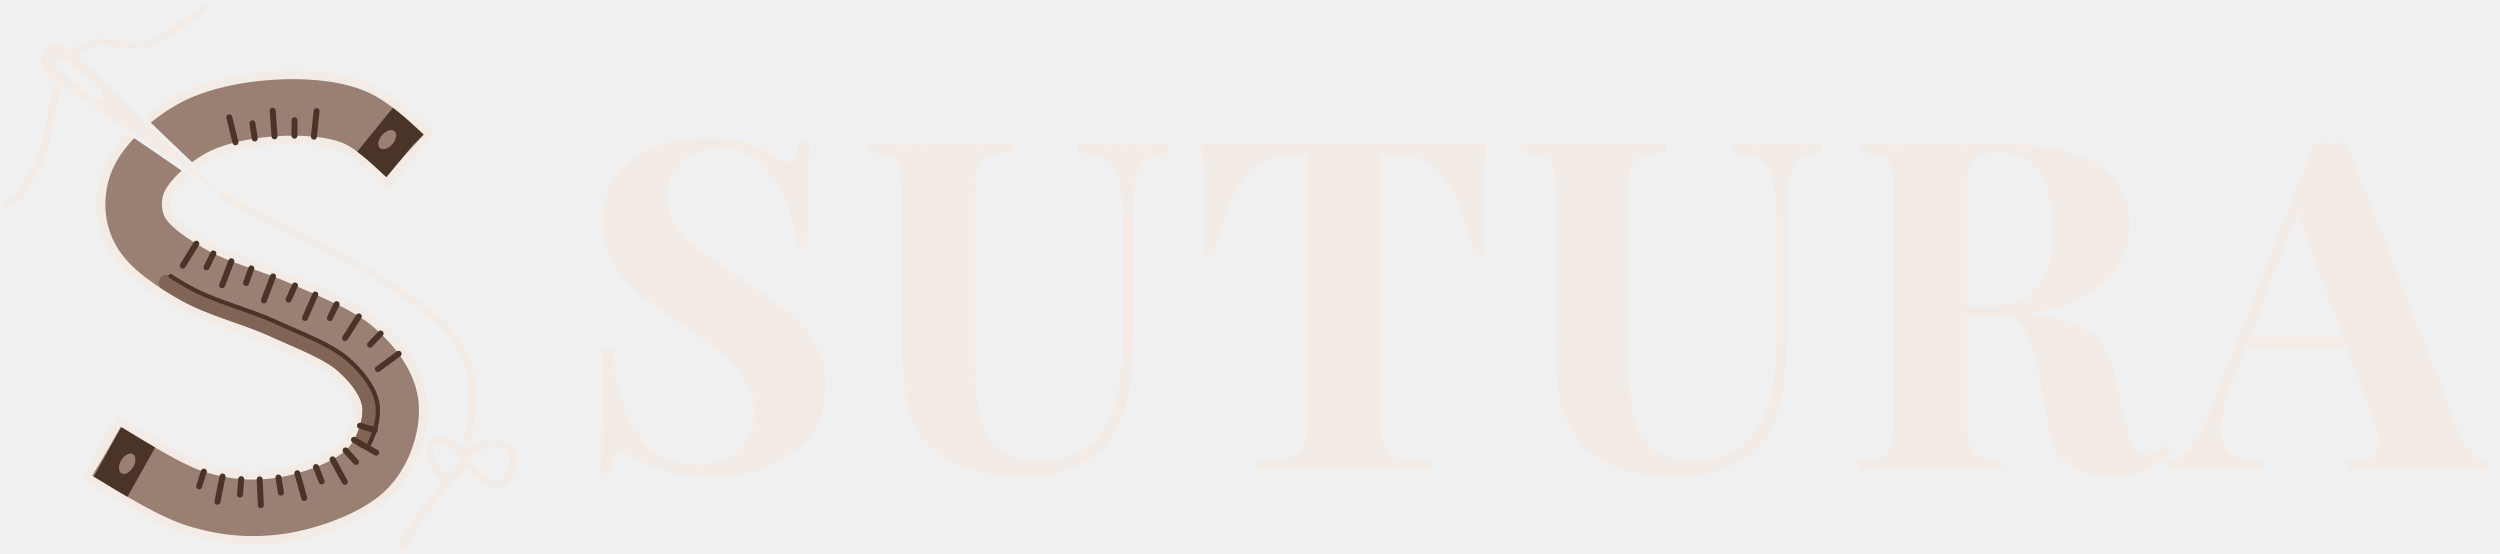
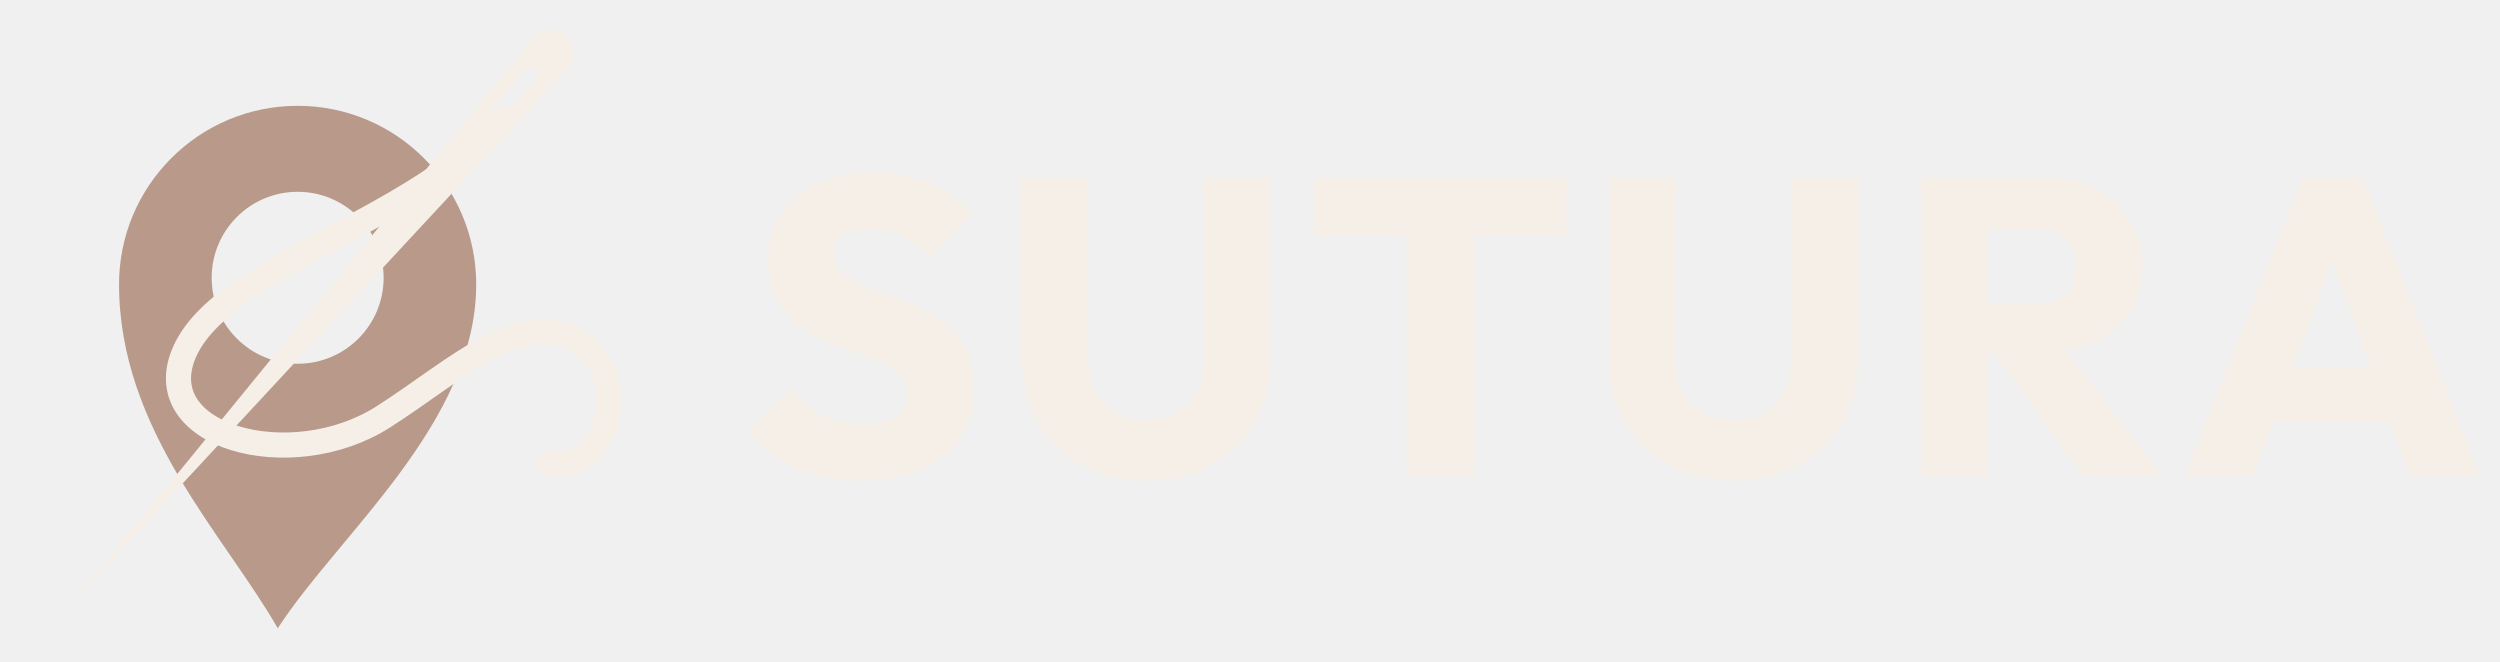
- <svg xmlns="http://www.w3.org/2000/svg" viewBox="0 0 542 120" role="img" aria-label="SUTURA">
-   <svg width="114.2" height="120" viewBox="150 92 615 646">
-     <mask id="lkg">
-       <rect x="0" y="0" width="912" height="864" fill="#fff" />
-       <path transform="translate(218 164) rotate(39.1)" d="M0 -20C28 -20 111.3 -8.5 247.4 0C111.3 8.5 28 20 0 20A20 20 0 0 1 0 -20Z" fill="#000" stroke="#000" stroke-width="8" stroke-linejoin="round" />
+ <svg xmlns="http://www.w3.org/2000/svg" viewBox="0 0 378 100" role="img" aria-label="SUTURA">
+   <g transform="translate(0 0) scale(1)">
+     <mask id="eye-d">
+       <rect width="100" height="100" fill="#fff" />
+       <path d="M80.2 11.2L74.8 17.6" stroke="#000" stroke-width="2" stroke-linecap="round" />
    </mask>
-     <g mask="url(#lkg)">
-       <path d="M630,280C618.7,271.3 588.7,238.3 562,228C535.3,217.7 500.7,216 470,218C439.3,220 404,226.7 378,240C352,253.3 324.7,277.7 314,298C303.3,318.3 303.3,342.7 314,362C324.7,381.3 350.7,398.7 378,414C405.3,429.3 446.7,439.7 478,454C509.3,468.3 544.7,481.3 566,500C587.3,518.7 604.3,542.3 606,566C607.7,589.7 597,622.7 576,642C555,661.3 513,676.7 480,682C447,687.3 413.7,685.3 378,674C342.3,662.7 284.7,624 266,614" fill="none" stroke="#F3ECE6" stroke-width="86" stroke-linejoin="round" />
-       <path d="M630,280C618.7,271.3 588.7,238.3 562,228C535.3,217.7 500.7,216 470,218C439.3,220 404,226.7 378,240C352,253.3 324.7,277.7 314,298C303.3,318.3 303.3,342.7 314,362C324.7,381.3 350.7,398.7 378,414C405.3,429.3 446.7,439.7 478,454C509.3,468.3 544.7,481.3 566,500C587.3,518.7 604.3,542.3 606,566C607.7,589.7 597,622.7 576,642C555,661.3 513,676.7 480,682C447,687.3 413.7,685.3 378,674C342.3,662.7 284.7,624 266,614" fill="none" stroke="#9A8073" stroke-width="66" stroke-dasharray="1198.4 1218.4" stroke-dashoffset="-10" stroke-linejoin="round" />
-       <path d="M344.3,421.9L346,422.9L347.6,424L349.3,425L351,426L352.7,427.1L354.4,428.1L356,429.1L357.7,430.1L359.4,431.1L361.1,432L362.8,433L364.6,434L366.3,434.9L367.7,435.7L369.7,436.8L371.7,437.8L373.7,438.8L375.7,439.8L377.7,440.8L379.7,441.8L381.8,442.7L383.8,443.6L385.9,444.5L388,445.4L390.1,446.3L392.2,447.1L394.3,448L396.5,448.8L398.6,449.7L400.7,450.5L402.9,451.3L405,452.1L407.2,452.9L409.3,453.7L411.5,454.5L413.6,455.3L415.8,456L417.9,456.8L420.1,457.6L422.2,458.3L424.3,459.1L426.5,459.8L428.6,460.6L430.7,461.3L432.8,462.1L434.9,462.8L437,463.6L439.1,464.3L441.1,465.1L443.1,465.8L445.2,466.6L447.2,467.3L449.2,468L451.1,468.8L453.1,469.5L455,470.3L456.9,471.1L458.7,471.8L460.6,472.6L462.4,473.3L464.1,474.1L465.9,474.9L467.6,475.6L469,476.3L470.9,477.2L472.9,478L474.9,478.9L476.8,479.8L478.8,480.6L480.7,481.5L482.7,482.4L484.6,483.2L486.6,484.1L488.5,484.9L490.4,485.8L492.3,486.6L494.3,487.4L496.2,488.3L498.1,489.1L499.9,489.9L501.8,490.8L503.7,491.6L505.5,492.4L507.4,493.3L509.2,494.1L511,494.9L512.8,495.8L514.5,496.6L516.3,497.4L518,498.3L519.7,499.1L521.4,500L523,500.8L524.7,501.6L526.3,502.5L527.9,503.3L529.4,504.2L530.9,505L532.4,505.9L533.9,506.7L535.3,507.6L536.7,508.4L538.1,509.2L539.4,510.1L540.7,510.9L542,511.8L543.2,512.6L544.4,513.5L545.6,514.3L546.7,515.2L547.7,516L548.7,516.8L549.7,517.7L550.5,518.3L551.6,519.3L552.7,520.3L553.7,521.3L554.8,522.3L555.9,523.3L556.9,524.3L557.9,525.3L558.9,526.3L559.9,527.4L560.9,528.4L561.9,529.5L562.8,530.5L563.7,531.6L564.7,532.6L565.5,533.7L566.4,534.7L567.3,535.8L568.1,536.9L568.9,537.9L569.7,539L570.5,540L571.2,541.1L571.9,542.2L572.6,543.2L573.3,544.3L573.9,545.3L574.6,546.4L575.2,547.4L575.7,548.4L576.3,549.5L576.8,550.5L577.3,551.5L577.8,552.5L578.3,553.5L578.7,554.5L579.1,555.5L579.5,556.4L579.8,557.4L580.1,558.3L580.4,559.3L580.7,560.2L580.9,561.1L581.2,562L581.4,562.9L581.5,563.7L581.7,564.6L581.8,565.4L581.9,566.3L582,567.1L582.1,567.6L582.1,568.6L582.2,569.6L582.2,570.5L582.2,571.6L582.1,572.6L582.1,573.7L582,574.8L581.9,575.9L581.8,577.1L581.7,578.3L581.6,579.5L581.4,580.7L581.2,581.9L581,583.1L580.7,584.4L580.4,585.7L580.1,586.9L579.8,588.2L579.5,589.5L579.1,590.8L578.8,592.1L578.4,593.4L577.9,594.7L577.5,596L577,597.2L576.5,598.5L576,599.8L575.5,601.1L574.9,602.3L574.4,603.6L573.8,604.8L573.2,606" fill="none" stroke="#806556" stroke-width="18" stroke-linecap="round" />
-       <path d="M349.1,414.3L350.8,415.3L352.4,416.3L354,417.3L355.7,418.3L357.3,419.3L359,420.3L360.6,421.3L362.3,422.3L364,423.3L365.6,424.2L367.3,425.2L369,426.1L370.7,427.1L372,427.8L373.9,428.8L375.8,429.8L377.7,430.8L379.6,431.7L381.5,432.7L383.5,433.6L385.5,434.5L387.5,435.4L389.5,436.2L391.5,437.1L393.5,438L395.6,438.8L397.7,439.6L399.7,440.5L401.8,441.3L403.9,442.1L406,442.9L408.1,443.7L410.3,444.5L412.4,445.2L414.5,446L416.7,446.8L418.8,447.6L420.9,448.3L423.1,449.1L425.2,449.8L427.3,450.6L429.5,451.3L431.6,452.1L433.7,452.8L435.8,453.6L437.9,454.3L440,455.1L442.1,455.9L444.2,456.6L446.3,457.4L448.3,458.1L450.3,458.9L452.4,459.6L454.3,460.4L456.3,461.2L458.3,461.9L460.2,462.7L462.1,463.5L464,464.3L465.9,465.1L467.7,465.8L469.5,466.6L471.3,467.4L472.7,468.1L474.7,469L476.6,469.8L478.5,470.7L480.5,471.6L482.4,472.4L484.3,473.3L486.3,474.1L488.2,475L490.2,475.8L492.1,476.7L494,477.5L496,478.3L497.9,479.2L499.8,480L501.7,480.9L503.6,481.7L505.5,482.6L507.4,483.4L509.2,484.2L511.1,485.1L512.9,485.9L514.8,486.8L516.6,487.6L518.4,488.5L520.2,489.3L521.9,490.2L523.7,491L525.4,491.9L527.1,492.8L528.8,493.6L530.5,494.5L532.1,495.4L533.7,496.3L535.3,497.2L536.9,498L538.4,498.9L540,499.8L541.4,500.7L542.9,501.6L544.3,502.5L545.7,503.4L547.1,504.4L548.4,505.3L549.7,506.2L550.9,507.1L552.2,508L553.3,509L554.5,509.9L555.6,510.8L556.4,511.5L557.6,512.6L558.7,513.6L559.9,514.7L561,515.7L562.1,516.8L563.2,517.9L564.3,519L565.4,520.1L566.5,521.2L567.5,522.3L568.5,523.4L569.5,524.5L570.5,525.7L571.5,526.8L572.5,527.9L573.4,529.1L574.3,530.2L575.2,531.4L576.1,532.5L577,533.7L577.8,534.8L578.6,536L579.4,537.1L580.2,538.3L580.9,539.5L581.6,540.6L582.3,541.8L583,542.9L583.6,544.1L584.3,545.3L584.9,546.4L585.4,547.6L586,548.7L586.5,549.9L587,551L587.4,552.1L587.9,553.3L588.3,554.4L588.7,555.5L589,556.6L589.3,557.7L589.6,558.8L589.9,559.9L590.2,561L590.4,562.1L590.6,563.1L590.7,564.2L590.9,565.2L591,566.3L591,567L591.1,568.2L591.1,569.3L591.2,570.5L591.2,571.7L591.1,572.9L591.1,574.1L591,575.4L590.9,576.7L590.8,578L590.6,579.3L590.5,580.7L590.3,582L590,583.4L589.8,584.8L589.5,586.2L589.2,587.6L588.9,589L588.6,590.4L588.2,591.8L587.8,593.3L587.4,594.7L586.9,596.1L586.5,597.5L586,599L585.4,600.4L584.9,601.8L584.3,603.2L583.8,604.6L583.2,606L582.5,607.4L581.9,608.7L581.2,610.1" fill="none" stroke="#4A3428" stroke-width="5" stroke-linecap="round" />
-       <path d="M622.2,273.2L621.1,272.3L620,271.2L618.9,270.2L617.8,269.1L616.6,268L615.4,266.9L614.1,265.7L612.8,264.6L611.5,263.4L610.2,262.2L608.8,260.9L607.5,259.7L606.1,258.4L604.7,257.2L603.2,255.9L601.8,254.6L600.3,253.3L598.8,252.1L597.3,250.8L595.7,249.5L594.2,248.3L592.6,247L591.1,245.8L589.5,244.6L587.9,243.3" fill="none" stroke="#4A3428" stroke-width="66" />
-       <ellipse cx="602.1" cy="254.9" rx="8" ry="13" transform="rotate(-139 602.1 254.9)" fill="#9A8073" />
-       <path d="M315,643.1L312.5,641.7L310,640.2L307.5,638.7L305,637.3L302.6,635.8L300.2,634.4L297.9,633L295.6,631.6L293.3,630.2L291.1,628.9L289,627.6L286.9,626.3L284.8,625.1L282.8,623.9L280.9,622.7L279.1,621.6L277.3,620.5L275.5,619.5" fill="none" stroke="#4A3428" stroke-width="66" />
-       <ellipse cx="298.5" cy="633.3" rx="8" ry="13" transform="rotate(-149 298.5 633.3)" fill="#9A8073" />
-       <path d="M516.5,251.4L519.6,221.6M493.8,250.3L493.9,232.3M470.5,251L468.4,221.1M447.4,253.6L444.7,235.8M424.9,258L417.7,228.9M379.2,376.4L363.4,402M399.1,387.8L391.1,404M420.1,396.9L409.3,424.9M443.4,405.3L437.3,422.3M468.8,414.6L458.2,442.6M494.4,425.2L487,441.6M518.1,435.7L506.1,463.1M543,447L535.1,463.2M568.9,461.3L552.9,486.6M594.4,481.3L582,494.3M615.4,504.9L591.2,522.7M570.3,588.9L587.6,594M563.3,605.4L589.2,620.4M553.5,617.8L565.6,631.2M538.3,628.2L552.6,654.5M518.9,637.2L525.5,653.9M497.1,644.4L505.2,673.3M475.1,649.4L478,667.1M453.2,651.6L454.5,681.6M431.6,651.3L430.2,669.2M409.8,648.2L403.9,677.6M388,642.5L382.5,659.7" fill="none" stroke="#4A3428" stroke-width="7" stroke-linecap="round" />
-     </g>
-     <path transform="translate(218 164) rotate(39.1)" fill-rule="evenodd" fill="#F3ECE6" d="M0 -20C28 -20 111.3 -8.5 247.4 0C111.3 8.5 28 20 0 20A20 20 0 0 1 0 -20ZM6 -7H58A7 7 0 0 1 58 7H6A7 7 0 0 1 6 -7Z" />
-     <path d="M238 152C268 126 302 158 334 138S374 116 388 100M222 180C206 218 210 254 192 288S168 324 156 332M410 320C474 358 562 390 642 450S700 560 694 628M694 628C672 594 640 604 656 634S688 646 694 628M694 628C720 596 758 606 748 640S708 652 694 628M694 628C668 662 636 694 620 730" fill="none" stroke="#F3ECE6" stroke-width="8.5" stroke-linecap="round" stroke-linejoin="round" />
-   </svg>
-   <path fill="#F3ECE6" transform="translate(124.7 101.9)" d="M28.40-72.10L28.40-72.10Q34.30-72.10 37.50-70.85Q40.70-69.60 43-68.20L43-68.20Q44.20-67.50 44.95-67.15Q45.70-66.80 46.40-66.80L46.40-66.80Q47.40-66.80 47.85-67.90Q48.30-69 48.60-71.20L48.60-71.20L50.90-71.20Q50.80-69.30 50.65-66.65Q50.50-64 50.45-59.70Q50.40-55.40 50.40-48.40L50.40-48.40L48.10-48.40Q47.70-53.60 45.70-58.50Q43.70-63.40 40.05-66.55Q36.40-69.70 31.10-69.70L31.10-69.70Q26.30-69.70 23.20-67Q20.10-64.30 20.10-59.50L20.10-59.50Q20.10-55.50 22.10-52.65Q24.10-49.80 27.95-47.10Q31.80-44.40 37.30-40.60L37.30-40.60Q42.10-37.50 45.90-34.40Q49.70-31.30 52-27.40Q54.30-23.50 54.30-18.10L54.30-18.10Q54.30-11.50 50.85-7.20Q47.40-2.90 41.80-0.75Q36.20 1.40 29.50 1.40L29.50 1.40Q23.30 1.40 19.60 0.20Q15.90-1 13.40-2.30L13.40-2.30Q11.20-3.70 10-3.70L10-3.70Q9-3.70 8.55-2.60Q8.10-1.50 7.80 0.70L7.80 0.70L5.50 0.70Q5.70-1.70 5.75-4.90Q5.80-8.10 5.85-13.25Q5.90-18.40 5.90-26.30L5.90-26.30L8.20-26.30Q8.60-19.70 10.45-13.95Q12.30-8.20 16.15-4.70Q20-1.20 26.40-1.20L26.40-1.20Q29.90-1.20 32.65-2.45Q35.40-3.70 37.10-6.20Q38.80-8.70 38.80-12.40L38.80-12.40Q38.80-16.60 36.85-19.70Q34.90-22.80 31.55-25.50Q28.20-28.20 23.80-31L23.80-31Q19.10-34.10 15-37.20Q10.90-40.30 8.45-44.30Q6-48.30 6-53.80L6-53.80Q6-60.10 9.15-64.15Q12.30-68.20 17.45-70.15Q22.60-72.10 28.40-72.10ZM128.50-70.80L128.50-70.80L128.50-68.80Q125.30-68.40 123.65-67.15Q122-65.90 121.50-63.20Q121-60.50 121-55.60L121-55.60L121-29.10Q121-22.60 120.10-17.20Q119.20-11.80 116.90-7.90L116.90-7.90Q114.30-3.60 109.30-1.10Q104.30 1.40 96.60 1.40L96.60 1.40Q92 1.40 87.20 0.35Q82.40-0.70 78.60-3.60L78.60-3.60Q75.40-6.30 73.70-9.70Q72-13.10 71.40-17.75Q70.80-22.40 70.80-28.80L70.80-28.80L70.80-60.20Q70.80-63.90 70.25-65.65Q69.70-67.40 68.10-68.05Q66.50-68.70 63.30-68.80L63.30-68.80L63.30-70.80Q65.80-70.70 70.05-70.60Q74.30-70.50 78.90-70.50L78.90-70.50Q83.50-70.50 87.75-70.60Q92-70.70 94.80-70.80L94.80-70.80L94.80-68.80Q91.40-68.70 89.65-68.05Q87.90-67.40 87.30-65.65Q86.70-63.90 86.70-60.20L86.70-60.20L86.70-22.50Q86.70-17.50 87.35-13.65Q88-9.80 89.55-7.25Q91.10-4.70 93.80-3.40Q96.50-2.10 100.50-2.10L100.50-2.10Q107.50-2.10 111.45-5.40Q115.40-8.70 117.05-14.55Q118.70-20.40 118.70-28L118.70-28L118.70-54.40Q118.70-59.90 118-62.85Q117.30-65.80 115.25-67.10Q113.20-68.40 109-68.80L109-68.80L109-70.80Q110.90-70.70 114-70.60Q117.10-70.50 119.80-70.50L119.80-70.50Q122.20-70.50 124.55-70.60Q126.90-70.70 128.50-70.80ZM197.50-70.80L197.50-70.80Q197.10-65.70 196.95-61Q196.80-56.30 196.80-53.80L196.80-53.80Q196.80-51.60 196.90-49.60Q197-47.60 197.10-46.20L197.10-46.20L194.80-46.20Q193.20-54.60 190.75-59.50Q188.30-64.40 184.90-66.45Q181.50-68.50 176.90-68.50L176.90-68.50L174.60-68.50L174.60-11.40Q174.60-7.40 175.45-5.40Q176.30-3.40 178.60-2.75Q180.90-2.10 185.30-2L185.30-2L185.30 0Q182.20-0.10 177.05-0.20Q171.90-0.30 166.30-0.30L166.30-0.30Q160.80-0.30 155.90-0.20Q151-0.10 148 0L148 0L148-2Q152.50-2.10 154.80-2.75Q157.10-3.40 157.90-5.40Q158.70-7.40 158.70-11.40L158.70-11.40L158.70-68.50L156.50-68.50Q151.90-68.50 148.50-66.45Q145.10-64.40 142.70-59.55Q140.30-54.70 138.50-46.20L138.50-46.20L136.20-46.20Q136.40-47.60 136.45-49.60Q136.50-51.60 136.50-53.80L136.50-53.80Q136.50-56.30 136.35-61Q136.20-65.70 135.80-70.80L135.80-70.80Q140.40-70.70 145.85-70.60Q151.30-70.50 156.80-70.50Q162.30-70.50 166.70-70.50L166.70-70.50Q171.20-70.50 176.65-70.50Q182.10-70.50 187.60-70.60Q193.10-70.70 197.50-70.80ZM270.20-70.80L270.20-70.80L270.20-68.80Q267-68.40 265.35-67.15Q263.70-65.90 263.20-63.20Q262.70-60.50 262.70-55.60L262.70-55.60L262.70-29.10Q262.70-22.60 261.80-17.20Q260.90-11.80 258.60-7.90L258.60-7.90Q256-3.60 251.00-1.10Q246.00 1.40 238.30 1.40L238.30 1.40Q233.70 1.40 228.90 0.35Q224.10-0.70 220.30-3.60L220.30-3.60Q217.10-6.30 215.40-9.70Q213.70-13.10 213.10-17.75Q212.50-22.40 212.50-28.80L212.50-28.80L212.50-60.20Q212.50-63.90 211.95-65.65Q211.40-67.40 209.80-68.05Q208.20-68.70 205.00-68.80L205.00-68.80L205.00-70.80Q207.50-70.70 211.75-70.60Q216.00-70.50 220.60-70.50L220.60-70.50Q225.20-70.50 229.45-70.60Q233.70-70.70 236.50-70.80L236.50-70.80L236.50-68.80Q233.10-68.70 231.35-68.05Q229.60-67.40 229.00-65.65Q228.40-63.90 228.40-60.20L228.40-60.20L228.40-22.50Q228.40-17.50 229.05-13.65Q229.70-9.80 231.25-7.25Q232.80-4.70 235.50-3.40Q238.20-2.10 242.20-2.10L242.20-2.10Q249.20-2.10 253.15-5.40Q257.10-8.70 258.75-14.55Q260.40-20.40 260.40-28L260.40-28L260.40-54.40Q260.40-59.90 259.70-62.85Q259-65.80 256.95-67.10Q254.90-68.40 250.70-68.80L250.70-68.80L250.70-70.80Q252.60-70.70 255.70-70.60Q258.80-70.50 261.50-70.50L261.50-70.50Q263.90-70.50 266.25-70.60Q268.60-70.70 270.20-70.80ZM278.40-68.80L278.40-70.80Q280.90-70.70 285.15-70.60Q289.40-70.50 293.60-70.50L293.60-70.50Q298.40-70.50 302.90-70.60Q307.40-70.70 309.30-70.70L309.30-70.70Q318.60-70.70 324.75-68.65Q330.90-66.60 333.95-62.70Q337-58.80 337-53.30L337-53.30Q337-49.90 335.60-46.45Q334.20-43 330.85-40.05Q327.50-37.10 321.70-35.35Q315.90-33.60 307.10-33.60L307.10-33.60L297.50-33.60L297.50-35.60L306.10-35.60Q312-35.60 315.05-37.85Q318.10-40.10 319.25-43.85Q320.40-47.60 320.40-52.20L320.40-52.20Q320.40-60.10 317.60-64.45Q314.80-68.80 308-68.80L308-68.80Q304.10-68.80 302.95-67.10Q301.80-65.40 301.80-60.20L301.80-60.20L301.80-10.60Q301.80-7 302.35-5.20Q302.90-3.40 304.50-2.80Q306.10-2.20 309.30-2L309.30-2L309.30 0Q306.60-0.20 302.50-0.25Q298.40-0.30 294.20-0.30L294.20-0.30Q289.40-0.30 285.15-0.25Q280.90-0.20 278.40 0L278.40 0L278.40-2Q281.60-2.20 283.20-2.80Q284.80-3.40 285.35-5.20Q285.90-7 285.90-10.60L285.90-10.60L285.90-60.20Q285.90-63.90 285.35-65.65Q284.80-67.40 283.15-68.05Q281.50-68.70 278.40-68.80L278.40-68.80ZM297.50-33.60L297.30-35.30Q301.60-35.20 304.75-34.90Q307.90-34.60 310.30-34.35Q312.70-34.10 314.60-34L314.60-34Q323.70-33.20 328.05-30.10Q332.40-27 333.70-20.80L333.70-20.80L336-10.50Q336.90-6.50 337.90-4.90Q338.90-3.30 340.80-3.30L340.80-3.30Q342.10-3.40 342.95-3.95Q343.80-4.50 344.80-5.60L344.80-5.60L346.20-4.40Q343.50-1.30 340.40 0.05Q337.30 1.40 332.90 1.40L332.90 1.40Q327.50 1.40 324-0.90Q320.50-3.20 319.40-9.40L319.40-9.40L317.60-19.40Q316.90-23.60 315.90-26.75Q314.90-29.90 313.15-31.75Q311.40-33.60 308.30-33.60L308.30-33.60L297.50-33.60ZM384-71L384-71L408.30-8.40Q409.70-4.80 411.45-3.45Q413.20-2.10 414.60-2L414.60-2L414.60 0Q411.60-0.20 407.55-0.25Q403.50-0.30 399.40-0.30L399.40-0.30Q394.80-0.30 390.70-0.25Q386.60-0.20 384.20 0L384.20 0L384.20-2Q389.30-2.20 390.65-3.75Q392-5.30 390-10.40L390-10.40L373-56.90L374.80-59.50L359.60-19.90Q357.40-14.40 356.95-10.90Q356.50-7.40 357.45-5.50Q358.40-3.60 360.55-2.85Q362.70-2.10 365.70-2L365.70-2L365.70 0Q362.40-0.20 359.40-0.25Q356.40-0.30 353.30-0.30L353.30-0.30Q351.10-0.30 349.15-0.25Q347.20-0.20 345.70 0L345.70 0L345.70-2Q347.80-2.40 350-4.70Q352.20-7 354.30-12.50L354.30-12.50L377.10-71Q378.70-70.90 380.55-70.90Q382.40-70.90 384-71ZM362.20-28.80L391-28.80L391-26.80L361.20-26.80L362.20-28.80Z" />
+     <path fill="#B8998A" fill-rule="evenodd" d="M42 95C34 81 18 65 18 43A27 27 0 1 1 72 43C72 64 51 81 42 95ZM45 29A13 13 0 1 0 45.01 29Z" />
+     <path fill="#F5EFE8" mask="url(#eye-d)" d="M11 91L80.6 5.8A3.4 3.4 0 0 1 86 10.2Z" />
+     <path fill="none" stroke="#F5EFE8" stroke-width="3.8" stroke-linecap="round" d="M76 18C64 33 34 40 28 53C22 66 44 72 58 63C69 56 79 46 88 52C96 58 91 72 83 70" />
+   </g>
+   <path fill="#F5EFE8" transform="translate(112 0)" d="M17.92 72.70L17.92 72.70Q12.35 72.70 8.35 70.88Q4.35 69.06 1.02 65.34L1.02 65.34L7.55 58.88Q9.73 61.38 12.38 62.75Q15.04 64.13 18.56 64.13L18.56 64.13Q21.76 64.13 23.52 62.98Q25.28 61.82 25.28 59.78L25.28 59.78Q25.28 57.92 24.13 56.77Q22.98 55.62 21.09 54.78Q19.20 53.95 16.93 53.18Q14.66 52.42 12.42 51.42Q10.18 50.43 8.29 48.93Q6.40 47.42 5.25 45.15Q4.10 42.88 4.10 39.42L4.10 39.42Q4.10 35.26 6.11 32.26Q8.13 29.25 11.71 27.68Q15.30 26.11 19.97 26.11L19.97 26.11Q24.70 26.11 28.64 27.78Q32.58 29.44 35.14 32.32L35.14 32.32L28.61 38.78Q26.56 36.67 24.48 35.65Q22.40 34.62 19.78 34.62L19.78 34.62Q17.15 34.62 15.62 35.62Q14.08 36.61 14.08 38.46L14.08 38.46Q14.08 40.19 15.23 41.25Q16.38 42.30 18.27 43.07Q20.16 43.84 22.43 44.61Q24.70 45.38 26.94 46.40Q29.18 47.42 31.07 48.99Q32.96 50.56 34.11 52.96Q35.26 55.36 35.26 58.88L35.26 58.88Q35.26 65.34 30.66 69.02Q26.05 72.70 17.92 72.70ZM61.34 72.70L61.34 72.70Q55.77 72.70 51.52 70.34Q47.26 67.97 44.86 63.78Q42.46 59.58 42.46 54.21L42.46 54.21L42.46 26.82L52.57 26.82L52.57 54.78Q52.57 57.47 53.72 59.46Q54.88 61.44 56.89 62.50Q58.91 63.55 61.34 63.55L61.34 63.55Q63.90 63.55 65.82 62.50Q67.74 61.44 68.86 59.49Q69.98 57.54 69.98 54.85L69.98 54.85L69.98 26.82L80.09 26.82L80.09 54.27Q80.09 59.65 77.72 63.81Q75.36 67.97 71.13 70.34Q66.91 72.70 61.34 72.70ZM110.71 72L100.66 72L100.66 27.46L110.71 27.46L110.71 72ZM124.86 35.58L86.52 35.58L86.52 26.82L124.86 26.82L124.86 35.58ZM150.16 72.70L150.16 72.70Q144.60 72.70 140.34 70.34Q136.08 67.97 133.68 63.78Q131.28 59.58 131.28 54.21L131.28 54.21L131.28 26.82L141.40 26.82L141.40 54.78Q141.40 57.47 142.55 59.46Q143.70 61.44 145.72 62.50Q147.73 63.55 150.16 63.55L150.16 63.55Q152.72 63.55 154.64 62.50Q156.56 61.44 157.68 59.49Q158.80 57.54 158.80 54.85L158.80 54.85L158.80 26.82L168.92 26.82L168.92 54.27Q168.92 59.65 166.55 63.81Q164.18 67.97 159.96 70.34Q155.73 72.70 150.16 72.70ZM196.53 53.38L186.10 53.38L186.10 45.95L195.63 45.95Q198.64 45.95 200.27 44.42Q201.90 42.88 201.90 40.26L201.90 40.26Q201.90 37.82 200.30 36.22Q198.70 34.62 195.70 34.62L195.70 34.62L186.10 34.62L186.10 26.82L196.85 26.82Q201.33 26.82 204.72 28.51Q208.11 30.21 210.03 33.22Q211.95 36.22 211.95 40.13L211.95 40.13Q211.95 44.10 210.03 47.07Q208.11 50.05 204.66 51.71Q201.20 53.38 196.53 53.38L196.53 53.38ZM188.46 72L178.42 72L178.42 26.82L188.46 26.82L188.46 72ZM214.90 72L202.99 72L188.91 52.54L198.13 50.05L214.90 72ZM228.68 72L218.25 72L236.17 26.82L245.26 26.82L262.99 72L252.36 72L238.80 34.50L242.44 34.50L228.68 72ZM253.07 63.81L228.43 63.81L228.43 55.62L253.07 55.62L253.07 63.81Z" />
</svg>
